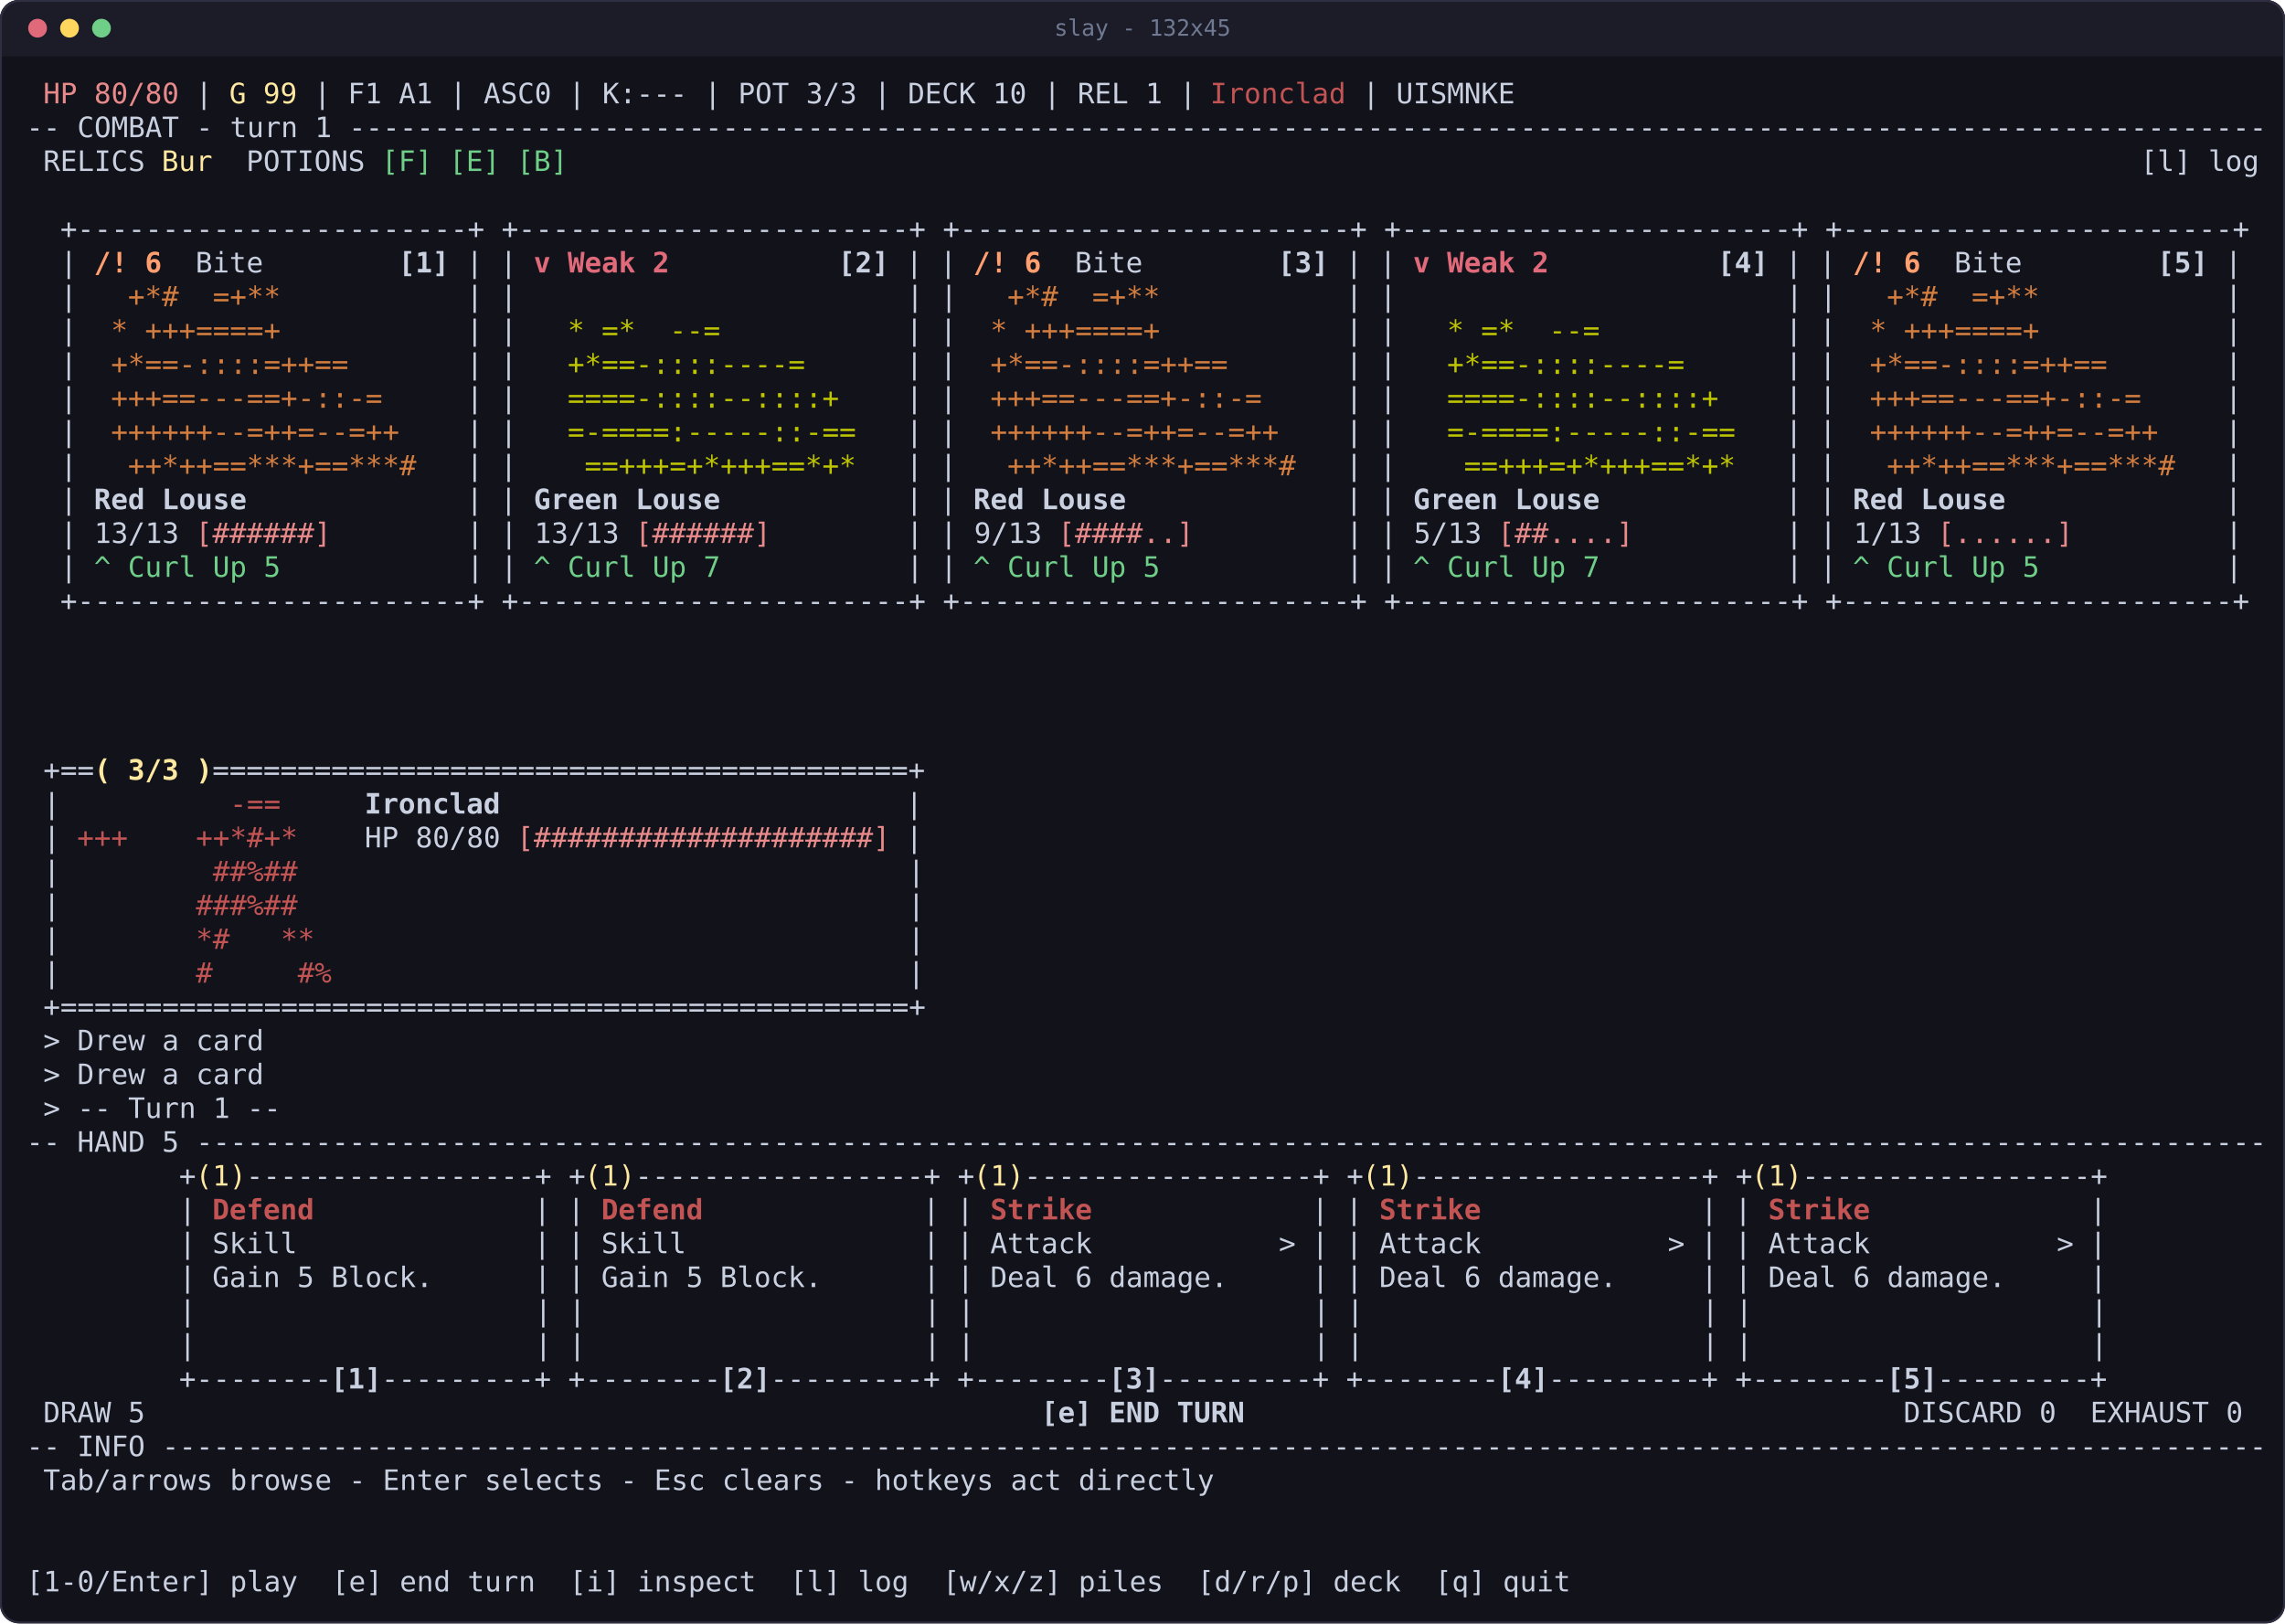
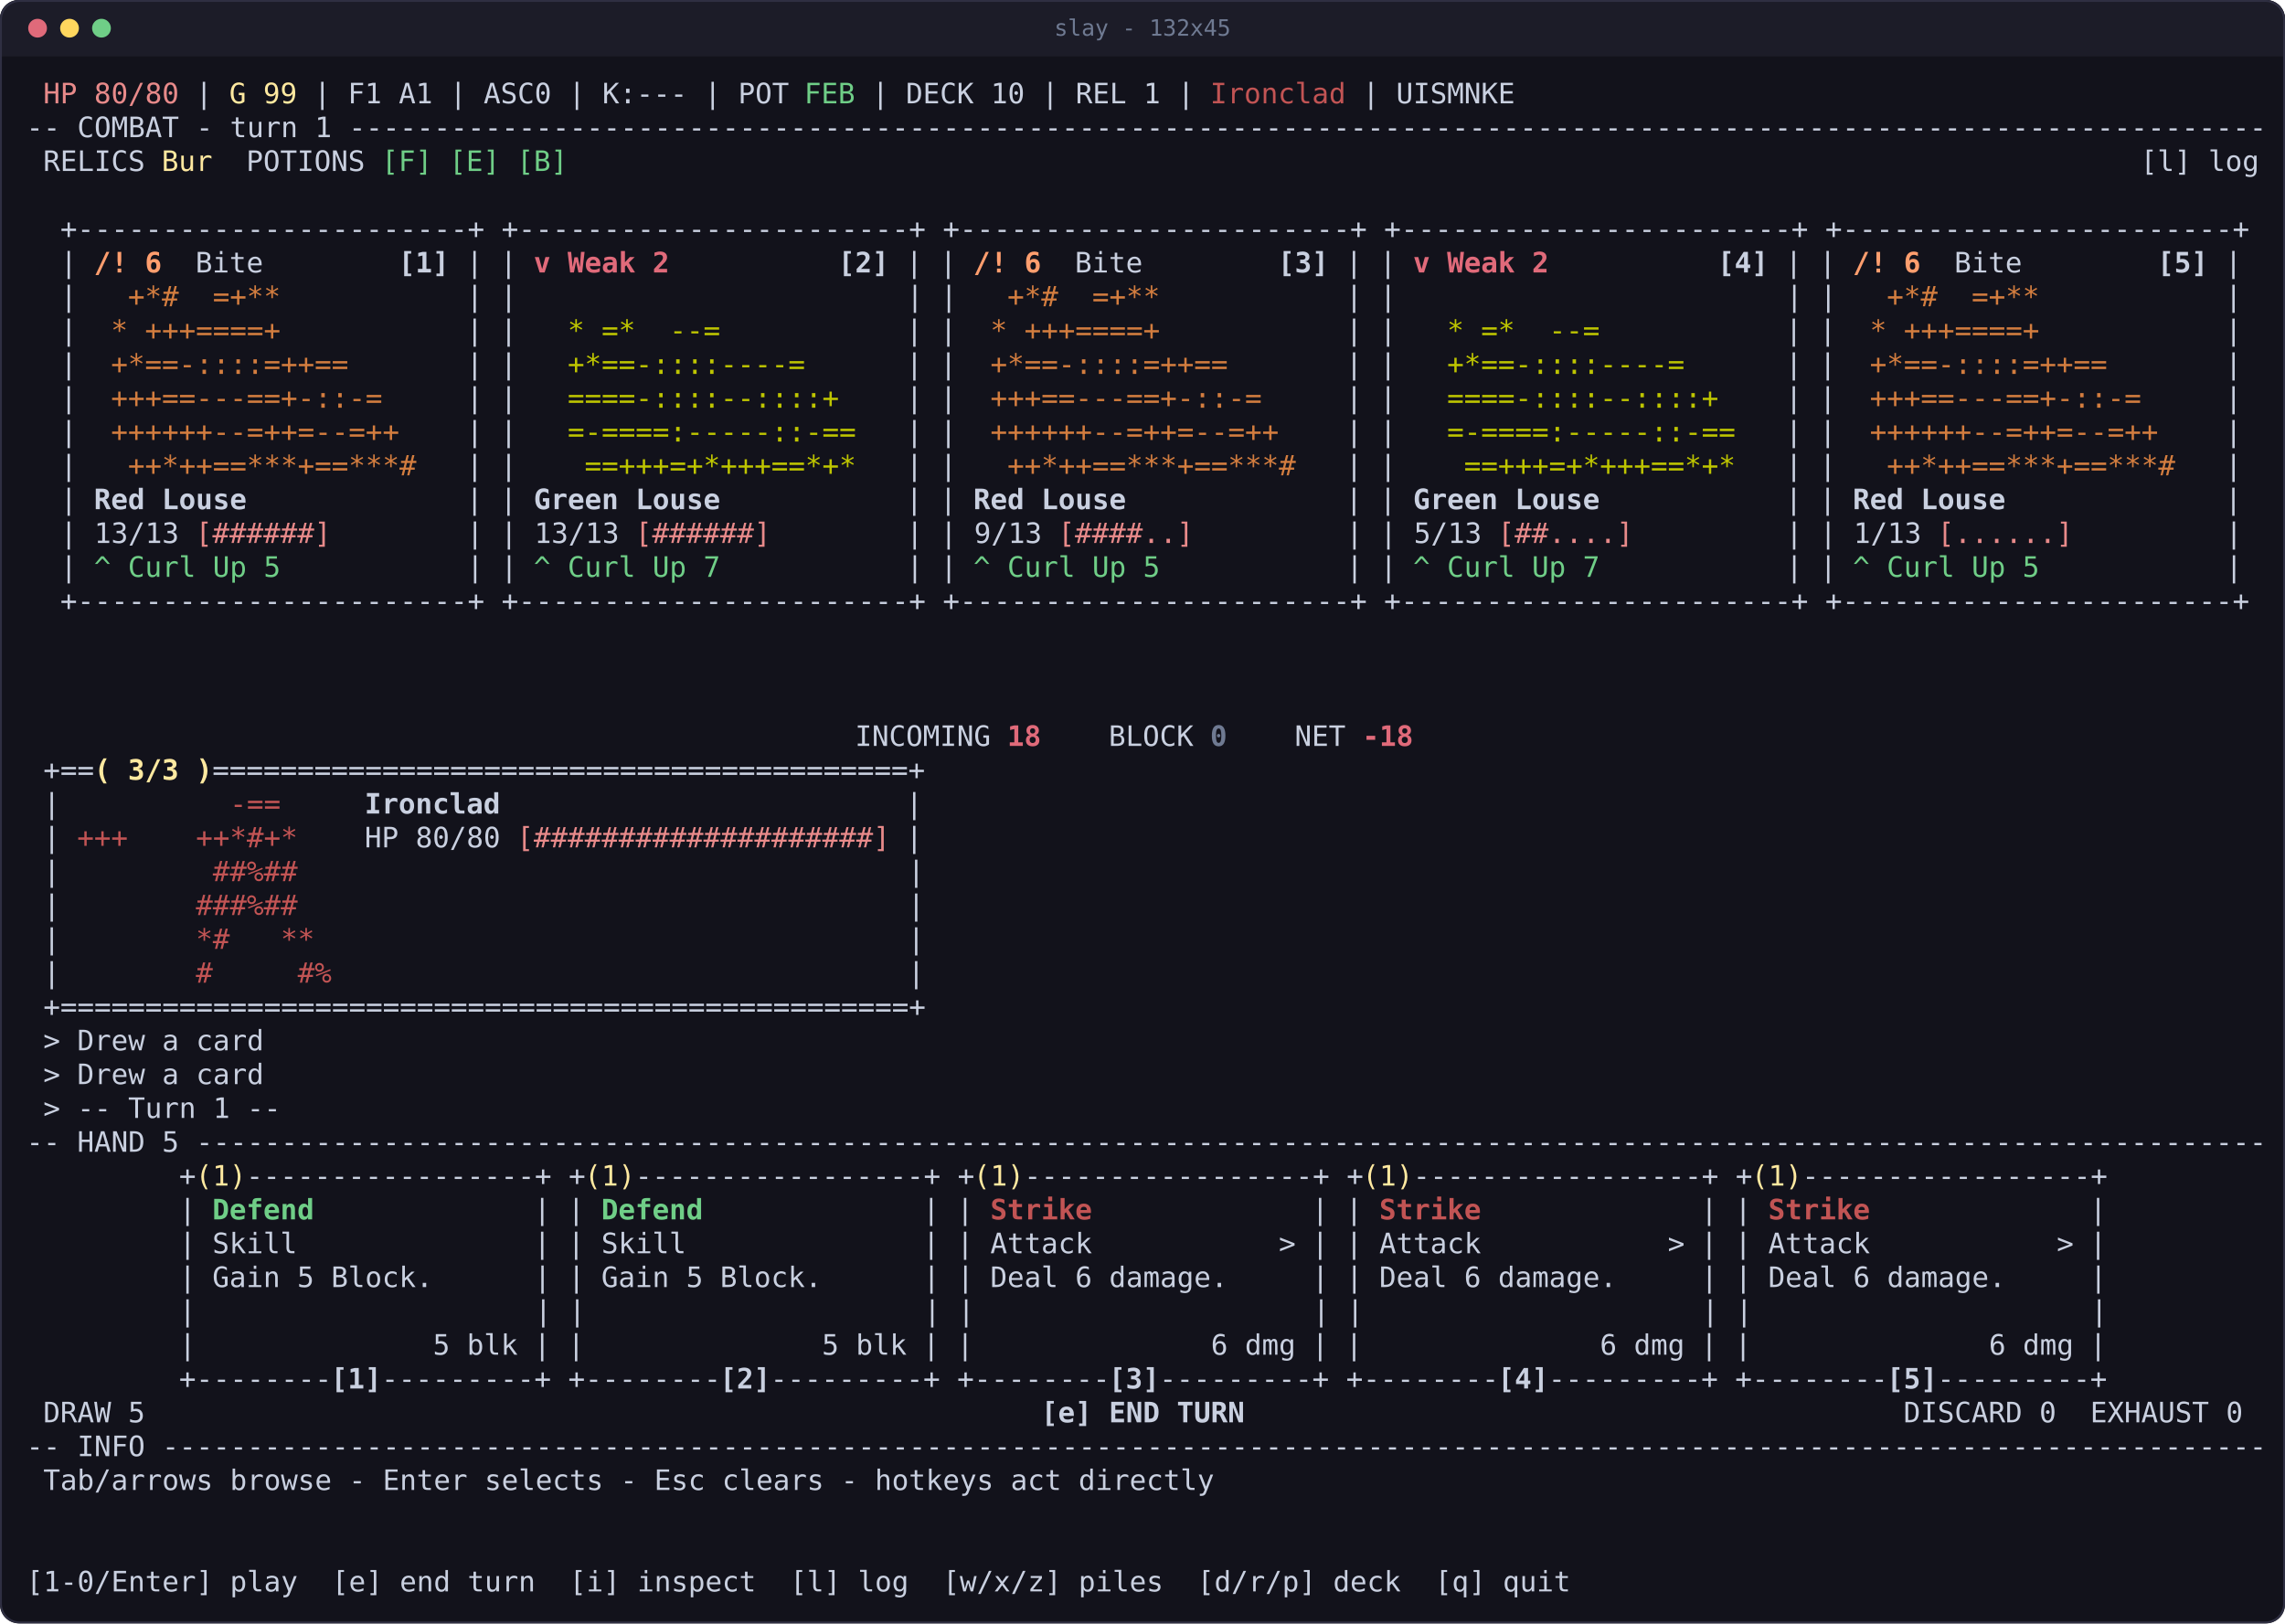
<svg xmlns="http://www.w3.org/2000/svg" width="1216" height="864" viewBox="0 0 1216 864" font-family="ui-monospace,SFMono-Regular,Menlo,Consolas,'DejaVu Sans Mono',monospace" font-size="15">
  <rect width="1216" height="864" rx="10" fill="#12121b" />
  <path d="M0 10a10 10 0 0 1 10-10h1196a10 10 0 0 1 10 10v20H0z" fill="#1c1c28" />
  <circle cx="20" cy="15" r="5" fill="#e06a7a" />
  <circle cx="37" cy="15" r="5" fill="#ffd75e" />
  <circle cx="54" cy="15" r="5" fill="#6fce87" />
  <text x="608" y="19" fill="#6f7a92" font-size="12" text-anchor="middle">slay - 132x45</text>
  <rect x="0.5" y="0.5" width="1215" height="863" rx="10" fill="none" stroke="#2f2f42" />
  <text y="55" xml:space="preserve">
    <tspan x="23" textLength="72" lengthAdjust="spacingAndGlyphs" fill="#e88a8a">HP 80/80</tspan>
    <tspan x="95" textLength="27" lengthAdjust="spacingAndGlyphs" fill="#c9d0e0"> | </tspan>
    <tspan x="122" textLength="36" lengthAdjust="spacingAndGlyphs" fill="#ffe9a0">G 99</tspan>
-     <tspan x="158" textLength="486" lengthAdjust="spacingAndGlyphs" fill="#c9d0e0"> | F1 A1 | ASC0 | K:--- | POT 3/3 | DECK 10 | REL 1 | </tspan>
+     <tspan x="158" textLength="270" lengthAdjust="spacingAndGlyphs" fill="#c9d0e0"> | F1 A1 | ASC0 | K:--- | POT </tspan>
+     <tspan x="428" textLength="9" lengthAdjust="spacingAndGlyphs" fill="#6fce87">F</tspan>
+     <tspan x="437" textLength="9" lengthAdjust="spacingAndGlyphs" fill="#6fce87">E</tspan>
+     <tspan x="446" textLength="9" lengthAdjust="spacingAndGlyphs" fill="#6fce87">B</tspan>
+     <tspan x="455" textLength="189" lengthAdjust="spacingAndGlyphs" fill="#c9d0e0"> | DECK 10 | REL 1 | </tspan>
    <tspan x="644" textLength="72" lengthAdjust="spacingAndGlyphs" fill="#c25454">Ironclad</tspan>
    <tspan x="716" textLength="27" lengthAdjust="spacingAndGlyphs" fill="#c9d0e0"> | </tspan>
    <tspan x="743" textLength="63" lengthAdjust="spacingAndGlyphs" fill="#c9d0e0" opacity="0.55">UISMNKE</tspan>
  </text>
  <text y="73" xml:space="preserve">
    <tspan x="14" textLength="1188" lengthAdjust="spacingAndGlyphs" fill="#c9d0e0" opacity="0.55">-- COMBAT - turn 1 -----------------------------------------------------------------------------------------------------------------</tspan>
  </text>
  <text y="91" xml:space="preserve">
    <tspan x="23" textLength="54" lengthAdjust="spacingAndGlyphs" fill="#c9d0e0" opacity="0.55">RELICS</tspan>
    <tspan x="86" textLength="27" lengthAdjust="spacingAndGlyphs" fill="#ffe9a0">Bur</tspan>
    <tspan x="122" textLength="72" lengthAdjust="spacingAndGlyphs" fill="#c9d0e0" opacity="0.55"> POTIONS</tspan>
    <tspan x="203" textLength="27" lengthAdjust="spacingAndGlyphs" fill="#6fce87">[F]</tspan>
    <tspan x="239" textLength="27" lengthAdjust="spacingAndGlyphs" fill="#6fce87">[E]</tspan>
    <tspan x="275" textLength="27" lengthAdjust="spacingAndGlyphs" fill="#6fce87">[B]</tspan>
    <tspan x="1121" textLength="81" lengthAdjust="spacingAndGlyphs" fill="#c9d0e0" opacity="0.55">  [l] log</tspan>
  </text>
  <text y="127" xml:space="preserve">
    <tspan x="14" textLength="1188" lengthAdjust="spacingAndGlyphs" fill="#c9d0e0">  +-----------------------+ +-----------------------+ +-----------------------+ +-----------------------+ +-----------------------+ </tspan>
  </text>
  <text y="145" xml:space="preserve">
    <tspan x="14" textLength="36" lengthAdjust="spacingAndGlyphs" fill="#c9d0e0">  | </tspan>
    <tspan x="50" textLength="36" lengthAdjust="spacingAndGlyphs" fill="#ff9e6e" font-weight="bold">/! 6</tspan>
    <tspan x="104" textLength="36" lengthAdjust="spacingAndGlyphs" fill="#c9d0e0" opacity="0.55">Bite</tspan>
    <tspan x="212" textLength="27" lengthAdjust="spacingAndGlyphs" fill="#c9d0e0" font-weight="bold">[1]</tspan>
    <tspan x="239" textLength="45" lengthAdjust="spacingAndGlyphs" fill="#c9d0e0"> | | </tspan>
    <tspan x="284" textLength="72" lengthAdjust="spacingAndGlyphs" fill="#e06a7a" font-weight="bold">v Weak 2</tspan>
    <tspan x="446" textLength="27" lengthAdjust="spacingAndGlyphs" fill="#c9d0e0" font-weight="bold">[2]</tspan>
    <tspan x="473" textLength="45" lengthAdjust="spacingAndGlyphs" fill="#c9d0e0"> | | </tspan>
    <tspan x="518" textLength="36" lengthAdjust="spacingAndGlyphs" fill="#ff9e6e" font-weight="bold">/! 6</tspan>
    <tspan x="572" textLength="36" lengthAdjust="spacingAndGlyphs" fill="#c9d0e0" opacity="0.55">Bite</tspan>
    <tspan x="680" textLength="27" lengthAdjust="spacingAndGlyphs" fill="#c9d0e0" font-weight="bold">[3]</tspan>
    <tspan x="707" textLength="45" lengthAdjust="spacingAndGlyphs" fill="#c9d0e0"> | | </tspan>
    <tspan x="752" textLength="72" lengthAdjust="spacingAndGlyphs" fill="#e06a7a" font-weight="bold">v Weak 2</tspan>
    <tspan x="914" textLength="27" lengthAdjust="spacingAndGlyphs" fill="#c9d0e0" font-weight="bold">[4]</tspan>
    <tspan x="941" textLength="45" lengthAdjust="spacingAndGlyphs" fill="#c9d0e0"> | | </tspan>
    <tspan x="986" textLength="36" lengthAdjust="spacingAndGlyphs" fill="#ff9e6e" font-weight="bold">/! 6</tspan>
    <tspan x="1040" textLength="36" lengthAdjust="spacingAndGlyphs" fill="#c9d0e0" opacity="0.55">Bite</tspan>
    <tspan x="1148" textLength="27" lengthAdjust="spacingAndGlyphs" fill="#c9d0e0" font-weight="bold">[5]</tspan>
    <tspan x="1175" textLength="27" lengthAdjust="spacingAndGlyphs" fill="#c9d0e0"> | </tspan>
  </text>
  <text y="163" xml:space="preserve">
    <tspan x="14" textLength="36" lengthAdjust="spacingAndGlyphs" fill="#c9d0e0">  | </tspan>
    <tspan x="50" textLength="171" lengthAdjust="spacingAndGlyphs" fill="#d37d3f">  +*#  =+**        </tspan>
    <tspan x="221" textLength="63" lengthAdjust="spacingAndGlyphs" fill="#c9d0e0">   | | </tspan>
    <tspan x="374" textLength="144" lengthAdjust="spacingAndGlyphs" fill="#c9d0e0">            | | </tspan>
    <tspan x="518" textLength="171" lengthAdjust="spacingAndGlyphs" fill="#d37d3f">  +*#  =+**        </tspan>
    <tspan x="689" textLength="63" lengthAdjust="spacingAndGlyphs" fill="#c9d0e0">   | | </tspan>
    <tspan x="842" textLength="144" lengthAdjust="spacingAndGlyphs" fill="#c9d0e0">            | | </tspan>
    <tspan x="986" textLength="171" lengthAdjust="spacingAndGlyphs" fill="#d37d3f">  +*#  =+**        </tspan>
    <tspan x="1157" textLength="45" lengthAdjust="spacingAndGlyphs" fill="#c9d0e0">   | </tspan>
  </text>
  <text y="181" xml:space="preserve">
    <tspan x="14" textLength="36" lengthAdjust="spacingAndGlyphs" fill="#c9d0e0">  | </tspan>
    <tspan x="50" textLength="171" lengthAdjust="spacingAndGlyphs" fill="#d37d3f"> * +++====+        </tspan>
    <tspan x="221" textLength="63" lengthAdjust="spacingAndGlyphs" fill="#c9d0e0">   | | </tspan>
    <tspan x="284" textLength="171" lengthAdjust="spacingAndGlyphs" fill="#bec500">  * =*  --=        </tspan>
    <tspan x="455" textLength="63" lengthAdjust="spacingAndGlyphs" fill="#c9d0e0">   | | </tspan>
    <tspan x="518" textLength="171" lengthAdjust="spacingAndGlyphs" fill="#d37d3f"> * +++====+        </tspan>
    <tspan x="689" textLength="63" lengthAdjust="spacingAndGlyphs" fill="#c9d0e0">   | | </tspan>
    <tspan x="752" textLength="171" lengthAdjust="spacingAndGlyphs" fill="#bec500">  * =*  --=        </tspan>
    <tspan x="923" textLength="63" lengthAdjust="spacingAndGlyphs" fill="#c9d0e0">   | | </tspan>
    <tspan x="986" textLength="171" lengthAdjust="spacingAndGlyphs" fill="#d37d3f"> * +++====+        </tspan>
    <tspan x="1157" textLength="45" lengthAdjust="spacingAndGlyphs" fill="#c9d0e0">   | </tspan>
  </text>
  <text y="199" xml:space="preserve">
    <tspan x="14" textLength="36" lengthAdjust="spacingAndGlyphs" fill="#c9d0e0">  | </tspan>
    <tspan x="50" textLength="171" lengthAdjust="spacingAndGlyphs" fill="#d37d3f"> +*==-::::=++==    </tspan>
    <tspan x="221" textLength="63" lengthAdjust="spacingAndGlyphs" fill="#c9d0e0">   | | </tspan>
    <tspan x="284" textLength="171" lengthAdjust="spacingAndGlyphs" fill="#bec500">  +*==-::::----=   </tspan>
    <tspan x="455" textLength="63" lengthAdjust="spacingAndGlyphs" fill="#c9d0e0">   | | </tspan>
    <tspan x="518" textLength="171" lengthAdjust="spacingAndGlyphs" fill="#d37d3f"> +*==-::::=++==    </tspan>
    <tspan x="689" textLength="63" lengthAdjust="spacingAndGlyphs" fill="#c9d0e0">   | | </tspan>
    <tspan x="752" textLength="171" lengthAdjust="spacingAndGlyphs" fill="#bec500">  +*==-::::----=   </tspan>
    <tspan x="923" textLength="63" lengthAdjust="spacingAndGlyphs" fill="#c9d0e0">   | | </tspan>
    <tspan x="986" textLength="171" lengthAdjust="spacingAndGlyphs" fill="#d37d3f"> +*==-::::=++==    </tspan>
    <tspan x="1157" textLength="45" lengthAdjust="spacingAndGlyphs" fill="#c9d0e0">   | </tspan>
  </text>
  <text y="217" xml:space="preserve">
    <tspan x="14" textLength="36" lengthAdjust="spacingAndGlyphs" fill="#c9d0e0">  | </tspan>
    <tspan x="50" textLength="171" lengthAdjust="spacingAndGlyphs" fill="#d37d3f"> +++==---==+-::-=  </tspan>
    <tspan x="221" textLength="63" lengthAdjust="spacingAndGlyphs" fill="#c9d0e0">   | | </tspan>
    <tspan x="284" textLength="171" lengthAdjust="spacingAndGlyphs" fill="#bec500">  ====-::::--::::+ </tspan>
    <tspan x="455" textLength="63" lengthAdjust="spacingAndGlyphs" fill="#c9d0e0">   | | </tspan>
    <tspan x="518" textLength="171" lengthAdjust="spacingAndGlyphs" fill="#d37d3f"> +++==---==+-::-=  </tspan>
    <tspan x="689" textLength="63" lengthAdjust="spacingAndGlyphs" fill="#c9d0e0">   | | </tspan>
    <tspan x="752" textLength="171" lengthAdjust="spacingAndGlyphs" fill="#bec500">  ====-::::--::::+ </tspan>
    <tspan x="923" textLength="63" lengthAdjust="spacingAndGlyphs" fill="#c9d0e0">   | | </tspan>
    <tspan x="986" textLength="171" lengthAdjust="spacingAndGlyphs" fill="#d37d3f"> +++==---==+-::-=  </tspan>
    <tspan x="1157" textLength="45" lengthAdjust="spacingAndGlyphs" fill="#c9d0e0">   | </tspan>
  </text>
  <text y="235" xml:space="preserve">
    <tspan x="14" textLength="36" lengthAdjust="spacingAndGlyphs" fill="#c9d0e0">  | </tspan>
    <tspan x="50" textLength="171" lengthAdjust="spacingAndGlyphs" fill="#d37d3f"> ++++++--=++=--=++ </tspan>
    <tspan x="221" textLength="63" lengthAdjust="spacingAndGlyphs" fill="#c9d0e0">   | | </tspan>
    <tspan x="284" textLength="171" lengthAdjust="spacingAndGlyphs" fill="#bec500">  =-====:-----::-==</tspan>
    <tspan x="455" textLength="63" lengthAdjust="spacingAndGlyphs" fill="#c9d0e0">   | | </tspan>
    <tspan x="518" textLength="171" lengthAdjust="spacingAndGlyphs" fill="#d37d3f"> ++++++--=++=--=++ </tspan>
    <tspan x="689" textLength="63" lengthAdjust="spacingAndGlyphs" fill="#c9d0e0">   | | </tspan>
    <tspan x="752" textLength="171" lengthAdjust="spacingAndGlyphs" fill="#bec500">  =-====:-----::-==</tspan>
    <tspan x="923" textLength="63" lengthAdjust="spacingAndGlyphs" fill="#c9d0e0">   | | </tspan>
    <tspan x="986" textLength="171" lengthAdjust="spacingAndGlyphs" fill="#d37d3f"> ++++++--=++=--=++ </tspan>
    <tspan x="1157" textLength="45" lengthAdjust="spacingAndGlyphs" fill="#c9d0e0">   | </tspan>
  </text>
  <text y="253" xml:space="preserve">
    <tspan x="14" textLength="36" lengthAdjust="spacingAndGlyphs" fill="#c9d0e0">  | </tspan>
    <tspan x="50" textLength="171" lengthAdjust="spacingAndGlyphs" fill="#d37d3f">  ++*++==***+==***#</tspan>
    <tspan x="221" textLength="63" lengthAdjust="spacingAndGlyphs" fill="#c9d0e0">   | | </tspan>
    <tspan x="284" textLength="171" lengthAdjust="spacingAndGlyphs" fill="#bec500">   ==+++=+*+++==*+*</tspan>
    <tspan x="455" textLength="63" lengthAdjust="spacingAndGlyphs" fill="#c9d0e0">   | | </tspan>
    <tspan x="518" textLength="171" lengthAdjust="spacingAndGlyphs" fill="#d37d3f">  ++*++==***+==***#</tspan>
    <tspan x="689" textLength="63" lengthAdjust="spacingAndGlyphs" fill="#c9d0e0">   | | </tspan>
    <tspan x="752" textLength="171" lengthAdjust="spacingAndGlyphs" fill="#bec500">   ==+++=+*+++==*+*</tspan>
    <tspan x="923" textLength="63" lengthAdjust="spacingAndGlyphs" fill="#c9d0e0">   | | </tspan>
    <tspan x="986" textLength="171" lengthAdjust="spacingAndGlyphs" fill="#d37d3f">  ++*++==***+==***#</tspan>
    <tspan x="1157" textLength="45" lengthAdjust="spacingAndGlyphs" fill="#c9d0e0">   | </tspan>
  </text>
  <text y="271" xml:space="preserve">
    <tspan x="14" textLength="36" lengthAdjust="spacingAndGlyphs" fill="#c9d0e0">  | </tspan>
    <tspan x="50" textLength="189" lengthAdjust="spacingAndGlyphs" fill="#c9d0e0" font-weight="bold">Red Louse            </tspan>
    <tspan x="239" textLength="45" lengthAdjust="spacingAndGlyphs" fill="#c9d0e0"> | | </tspan>
    <tspan x="284" textLength="189" lengthAdjust="spacingAndGlyphs" fill="#c9d0e0" font-weight="bold">Green Louse          </tspan>
    <tspan x="473" textLength="45" lengthAdjust="spacingAndGlyphs" fill="#c9d0e0"> | | </tspan>
    <tspan x="518" textLength="189" lengthAdjust="spacingAndGlyphs" fill="#c9d0e0" font-weight="bold">Red Louse            </tspan>
    <tspan x="707" textLength="45" lengthAdjust="spacingAndGlyphs" fill="#c9d0e0"> | | </tspan>
    <tspan x="752" textLength="189" lengthAdjust="spacingAndGlyphs" fill="#c9d0e0" font-weight="bold">Green Louse          </tspan>
    <tspan x="941" textLength="45" lengthAdjust="spacingAndGlyphs" fill="#c9d0e0"> | | </tspan>
    <tspan x="986" textLength="189" lengthAdjust="spacingAndGlyphs" fill="#c9d0e0" font-weight="bold">Red Louse            </tspan>
    <tspan x="1175" textLength="27" lengthAdjust="spacingAndGlyphs" fill="#c9d0e0"> | </tspan>
  </text>
  <text y="289" xml:space="preserve">
    <tspan x="14" textLength="90" lengthAdjust="spacingAndGlyphs" fill="#c9d0e0">  | 13/13 </tspan>
    <tspan x="104" textLength="72" lengthAdjust="spacingAndGlyphs" fill="#e88a8a">[######]</tspan>
    <tspan x="176" textLength="162" lengthAdjust="spacingAndGlyphs" fill="#c9d0e0">        | | 13/13 </tspan>
    <tspan x="338" textLength="72" lengthAdjust="spacingAndGlyphs" fill="#e88a8a">[######]</tspan>
    <tspan x="410" textLength="153" lengthAdjust="spacingAndGlyphs" fill="#c9d0e0">        | | 9/13 </tspan>
    <tspan x="563" textLength="72" lengthAdjust="spacingAndGlyphs" fill="#e88a8a">[####..]</tspan>
    <tspan x="635" textLength="162" lengthAdjust="spacingAndGlyphs" fill="#c9d0e0">         | | 5/13 </tspan>
    <tspan x="797" textLength="72" lengthAdjust="spacingAndGlyphs" fill="#e88a8a">[##....]</tspan>
    <tspan x="869" textLength="162" lengthAdjust="spacingAndGlyphs" fill="#c9d0e0">         | | 1/13 </tspan>
    <tspan x="1031" textLength="72" lengthAdjust="spacingAndGlyphs" fill="#e88a8a">[......]</tspan>
    <tspan x="1103" textLength="99" lengthAdjust="spacingAndGlyphs" fill="#c9d0e0">         | </tspan>
  </text>
  <text y="307" xml:space="preserve">
    <tspan x="14" textLength="36" lengthAdjust="spacingAndGlyphs" fill="#c9d0e0">  | </tspan>
    <tspan x="50" textLength="99" lengthAdjust="spacingAndGlyphs" fill="#6fce87">^ Curl Up 5</tspan>
    <tspan x="149" textLength="135" lengthAdjust="spacingAndGlyphs" fill="#c9d0e0">           | | </tspan>
    <tspan x="284" textLength="99" lengthAdjust="spacingAndGlyphs" fill="#6fce87">^ Curl Up 7</tspan>
    <tspan x="383" textLength="135" lengthAdjust="spacingAndGlyphs" fill="#c9d0e0">           | | </tspan>
    <tspan x="518" textLength="99" lengthAdjust="spacingAndGlyphs" fill="#6fce87">^ Curl Up 5</tspan>
    <tspan x="617" textLength="135" lengthAdjust="spacingAndGlyphs" fill="#c9d0e0">           | | </tspan>
    <tspan x="752" textLength="99" lengthAdjust="spacingAndGlyphs" fill="#6fce87">^ Curl Up 7</tspan>
    <tspan x="851" textLength="135" lengthAdjust="spacingAndGlyphs" fill="#c9d0e0">           | | </tspan>
    <tspan x="986" textLength="99" lengthAdjust="spacingAndGlyphs" fill="#6fce87">^ Curl Up 5</tspan>
    <tspan x="1085" textLength="117" lengthAdjust="spacingAndGlyphs" fill="#c9d0e0">           | </tspan>
  </text>
  <text y="325" xml:space="preserve">
    <tspan x="14" textLength="1188" lengthAdjust="spacingAndGlyphs" fill="#c9d0e0">  +-----------------------+ +-----------------------+ +-----------------------+ +-----------------------+ +-----------------------+ </tspan>
  </text>
+   <text y="397" xml:space="preserve">
+     <tspan x="455" textLength="72" lengthAdjust="spacingAndGlyphs" fill="#c9d0e0" opacity="0.55">INCOMING</tspan>
+     <tspan x="536" textLength="18" lengthAdjust="spacingAndGlyphs" fill="#e06a7a" font-weight="bold">18</tspan>
+     <tspan x="590" textLength="45" lengthAdjust="spacingAndGlyphs" fill="#c9d0e0" opacity="0.55">BLOCK</tspan>
+     <tspan x="644" textLength="9" lengthAdjust="spacingAndGlyphs" fill="#6f7a92" font-weight="bold">0</tspan>
+     <tspan x="689" textLength="27" lengthAdjust="spacingAndGlyphs" fill="#c9d0e0" opacity="0.55">NET</tspan>
+     <tspan x="725" textLength="27" lengthAdjust="spacingAndGlyphs" fill="#e06a7a" font-weight="bold">-18</tspan>
+   </text>
  <text y="415" xml:space="preserve">
    <tspan x="14" textLength="36" lengthAdjust="spacingAndGlyphs" fill="#c9d0e0"> +==</tspan>
    <tspan x="50" textLength="63" lengthAdjust="spacingAndGlyphs" fill="#ffe9a0" font-weight="bold">( 3/3 )</tspan>
    <tspan x="113" textLength="1089" lengthAdjust="spacingAndGlyphs" fill="#c9d0e0">=========================================+                                                                               </tspan>
  </text>
  <text y="433" xml:space="preserve">
    <tspan x="14" textLength="27" lengthAdjust="spacingAndGlyphs" fill="#c9d0e0"> | </tspan>
    <tspan x="41" textLength="135" lengthAdjust="spacingAndGlyphs" fill="#c25454">         -==   </tspan>
    <tspan x="194" textLength="279" lengthAdjust="spacingAndGlyphs" fill="#c9d0e0" font-weight="bold">Ironclad                       </tspan>
    <tspan x="473" textLength="729" lengthAdjust="spacingAndGlyphs" fill="#c9d0e0"> |                                                                               </tspan>
  </text>
  <text y="451" xml:space="preserve">
    <tspan x="14" textLength="27" lengthAdjust="spacingAndGlyphs" fill="#c9d0e0"> | </tspan>
    <tspan x="41" textLength="135" lengthAdjust="spacingAndGlyphs" fill="#c25454">+++    ++*#+*  </tspan>
    <tspan x="176" textLength="99" lengthAdjust="spacingAndGlyphs" fill="#c9d0e0">  HP 80/80 </tspan>
    <tspan x="275" textLength="198" lengthAdjust="spacingAndGlyphs" fill="#e88a8a">[####################]</tspan>
    <tspan x="473" textLength="729" lengthAdjust="spacingAndGlyphs" fill="#c9d0e0"> |                                                                               </tspan>
  </text>
  <text y="469" xml:space="preserve">
    <tspan x="14" textLength="27" lengthAdjust="spacingAndGlyphs" fill="#c9d0e0"> | </tspan>
    <tspan x="41" textLength="135" lengthAdjust="spacingAndGlyphs" fill="#c25454">        ##%##  </tspan>
    <tspan x="176" textLength="1026" lengthAdjust="spacingAndGlyphs" fill="#c9d0e0">                                  |                                                                               </tspan>
  </text>
  <text y="487" xml:space="preserve">
    <tspan x="14" textLength="27" lengthAdjust="spacingAndGlyphs" fill="#c9d0e0"> | </tspan>
    <tspan x="41" textLength="135" lengthAdjust="spacingAndGlyphs" fill="#c25454">       ###%##  </tspan>
    <tspan x="176" textLength="1026" lengthAdjust="spacingAndGlyphs" fill="#c9d0e0">                                  |                                                                               </tspan>
  </text>
  <text y="505" xml:space="preserve">
    <tspan x="14" textLength="27" lengthAdjust="spacingAndGlyphs" fill="#c9d0e0"> | </tspan>
    <tspan x="41" textLength="135" lengthAdjust="spacingAndGlyphs" fill="#c25454">       *#   ** </tspan>
    <tspan x="176" textLength="1026" lengthAdjust="spacingAndGlyphs" fill="#c9d0e0">                                  |                                                                               </tspan>
  </text>
  <text y="523" xml:space="preserve">
    <tspan x="14" textLength="27" lengthAdjust="spacingAndGlyphs" fill="#c9d0e0"> | </tspan>
    <tspan x="41" textLength="135" lengthAdjust="spacingAndGlyphs" fill="#c25454">       #     #%</tspan>
    <tspan x="176" textLength="1026" lengthAdjust="spacingAndGlyphs" fill="#c9d0e0">                                  |                                                                               </tspan>
  </text>
  <text y="541" xml:space="preserve">
    <tspan x="14" textLength="1188" lengthAdjust="spacingAndGlyphs" fill="#c9d0e0"> +==================================================+                                                                               </tspan>
  </text>
  <text y="559" xml:space="preserve">
    <tspan x="14" textLength="126" lengthAdjust="spacingAndGlyphs" fill="#c9d0e0" opacity="0.55"> &gt; Drew a card</tspan>
  </text>
  <text y="577" xml:space="preserve">
    <tspan x="14" textLength="126" lengthAdjust="spacingAndGlyphs" fill="#c9d0e0" opacity="0.55"> &gt; Drew a card</tspan>
  </text>
  <text y="595" xml:space="preserve">
    <tspan x="14" textLength="135" lengthAdjust="spacingAndGlyphs" fill="#c9d0e0" opacity="0.55"> &gt; -- Turn 1 --</tspan>
  </text>
  <text y="613" xml:space="preserve">
    <tspan x="14" textLength="1188" lengthAdjust="spacingAndGlyphs" fill="#c9d0e0" opacity="0.55">-- HAND 5 --------------------------------------------------------------------------------------------------------------------------</tspan>
  </text>
  <text y="631" xml:space="preserve">
    <tspan x="14" textLength="90" lengthAdjust="spacingAndGlyphs" fill="#c9d0e0">         +</tspan>
    <tspan x="104" textLength="27" lengthAdjust="spacingAndGlyphs" fill="#ffe9a0">(1)</tspan>
    <tspan x="131" textLength="180" lengthAdjust="spacingAndGlyphs" fill="#c9d0e0">-----------------+ +</tspan>
    <tspan x="311" textLength="27" lengthAdjust="spacingAndGlyphs" fill="#ffe9a0">(1)</tspan>
    <tspan x="338" textLength="180" lengthAdjust="spacingAndGlyphs" fill="#c9d0e0">-----------------+ +</tspan>
    <tspan x="518" textLength="27" lengthAdjust="spacingAndGlyphs" fill="#ffe9a0">(1)</tspan>
    <tspan x="545" textLength="180" lengthAdjust="spacingAndGlyphs" fill="#c9d0e0">-----------------+ +</tspan>
    <tspan x="725" textLength="27" lengthAdjust="spacingAndGlyphs" fill="#ffe9a0">(1)</tspan>
    <tspan x="752" textLength="180" lengthAdjust="spacingAndGlyphs" fill="#c9d0e0">-----------------+ +</tspan>
    <tspan x="932" textLength="27" lengthAdjust="spacingAndGlyphs" fill="#ffe9a0">(1)</tspan>
    <tspan x="959" textLength="243" lengthAdjust="spacingAndGlyphs" fill="#c9d0e0">-----------------+         </tspan>
  </text>
  <text y="649" xml:space="preserve">
    <tspan x="14" textLength="99" lengthAdjust="spacingAndGlyphs" fill="#c9d0e0">         | </tspan>
-     <tspan x="113" textLength="162" lengthAdjust="spacingAndGlyphs" fill="#c25454" font-weight="bold">Defend            </tspan>
+     <tspan x="113" textLength="162" lengthAdjust="spacingAndGlyphs" fill="#6fce87" font-weight="bold">Defend            </tspan>
    <tspan x="275" textLength="45" lengthAdjust="spacingAndGlyphs" fill="#c9d0e0"> | | </tspan>
-     <tspan x="320" textLength="162" lengthAdjust="spacingAndGlyphs" fill="#c25454" font-weight="bold">Defend            </tspan>
+     <tspan x="320" textLength="162" lengthAdjust="spacingAndGlyphs" fill="#6fce87" font-weight="bold">Defend            </tspan>
    <tspan x="482" textLength="45" lengthAdjust="spacingAndGlyphs" fill="#c9d0e0"> | | </tspan>
    <tspan x="527" textLength="162" lengthAdjust="spacingAndGlyphs" fill="#c25454" font-weight="bold">Strike            </tspan>
    <tspan x="689" textLength="45" lengthAdjust="spacingAndGlyphs" fill="#c9d0e0"> | | </tspan>
    <tspan x="734" textLength="162" lengthAdjust="spacingAndGlyphs" fill="#c25454" font-weight="bold">Strike            </tspan>
    <tspan x="896" textLength="45" lengthAdjust="spacingAndGlyphs" fill="#c9d0e0"> | | </tspan>
    <tspan x="941" textLength="162" lengthAdjust="spacingAndGlyphs" fill="#c25454" font-weight="bold">Strike            </tspan>
    <tspan x="1103" textLength="99" lengthAdjust="spacingAndGlyphs" fill="#c9d0e0"> |         </tspan>
  </text>
  <text y="667" xml:space="preserve">
    <tspan x="14" textLength="99" lengthAdjust="spacingAndGlyphs" fill="#c9d0e0">         | </tspan>
    <tspan x="113" textLength="162" lengthAdjust="spacingAndGlyphs" fill="#c9d0e0" opacity="0.55">Skill             </tspan>
    <tspan x="275" textLength="45" lengthAdjust="spacingAndGlyphs" fill="#c9d0e0"> | | </tspan>
    <tspan x="320" textLength="162" lengthAdjust="spacingAndGlyphs" fill="#c9d0e0" opacity="0.55">Skill             </tspan>
    <tspan x="482" textLength="45" lengthAdjust="spacingAndGlyphs" fill="#c9d0e0"> | | </tspan>
    <tspan x="527" textLength="162" lengthAdjust="spacingAndGlyphs" fill="#c9d0e0" opacity="0.55">Attack           &gt;</tspan>
    <tspan x="689" textLength="45" lengthAdjust="spacingAndGlyphs" fill="#c9d0e0"> | | </tspan>
    <tspan x="734" textLength="162" lengthAdjust="spacingAndGlyphs" fill="#c9d0e0" opacity="0.55">Attack           &gt;</tspan>
    <tspan x="896" textLength="45" lengthAdjust="spacingAndGlyphs" fill="#c9d0e0"> | | </tspan>
    <tspan x="941" textLength="162" lengthAdjust="spacingAndGlyphs" fill="#c9d0e0" opacity="0.55">Attack           &gt;</tspan>
    <tspan x="1103" textLength="99" lengthAdjust="spacingAndGlyphs" fill="#c9d0e0"> |         </tspan>
  </text>
  <text y="685" xml:space="preserve">
    <tspan x="14" textLength="99" lengthAdjust="spacingAndGlyphs" fill="#c9d0e0">         | </tspan>
    <tspan x="113" textLength="117" lengthAdjust="spacingAndGlyphs" fill="#c9d0e0" opacity="0.55">Gain 5 Block.</tspan>
    <tspan x="230" textLength="90" lengthAdjust="spacingAndGlyphs" fill="#c9d0e0">      | | </tspan>
    <tspan x="320" textLength="117" lengthAdjust="spacingAndGlyphs" fill="#c9d0e0" opacity="0.55">Gain 5 Block.</tspan>
    <tspan x="437" textLength="90" lengthAdjust="spacingAndGlyphs" fill="#c9d0e0">      | | </tspan>
    <tspan x="527" textLength="126" lengthAdjust="spacingAndGlyphs" fill="#c9d0e0" opacity="0.55">Deal 6 damage.</tspan>
    <tspan x="653" textLength="81" lengthAdjust="spacingAndGlyphs" fill="#c9d0e0">     | | </tspan>
    <tspan x="734" textLength="126" lengthAdjust="spacingAndGlyphs" fill="#c9d0e0" opacity="0.55">Deal 6 damage.</tspan>
    <tspan x="860" textLength="81" lengthAdjust="spacingAndGlyphs" fill="#c9d0e0">     | | </tspan>
    <tspan x="941" textLength="126" lengthAdjust="spacingAndGlyphs" fill="#c9d0e0" opacity="0.55">Deal 6 damage.</tspan>
    <tspan x="1067" textLength="135" lengthAdjust="spacingAndGlyphs" fill="#c9d0e0">     |         </tspan>
  </text>
  <text y="703" xml:space="preserve">
    <tspan x="14" textLength="99" lengthAdjust="spacingAndGlyphs" fill="#c9d0e0">         | </tspan>
    <tspan x="113" textLength="207" lengthAdjust="spacingAndGlyphs" fill="#c9d0e0">                   | | </tspan>
    <tspan x="320" textLength="207" lengthAdjust="spacingAndGlyphs" fill="#c9d0e0">                   | | </tspan>
    <tspan x="527" textLength="207" lengthAdjust="spacingAndGlyphs" fill="#c9d0e0">                   | | </tspan>
    <tspan x="734" textLength="207" lengthAdjust="spacingAndGlyphs" fill="#c9d0e0">                   | | </tspan>
    <tspan x="941" textLength="261" lengthAdjust="spacingAndGlyphs" fill="#c9d0e0">                   |         </tspan>
  </text>
  <text y="721" xml:space="preserve">
    <tspan x="14" textLength="99" lengthAdjust="spacingAndGlyphs" fill="#c9d0e0">         | </tspan>
-     <tspan x="113" textLength="207" lengthAdjust="spacingAndGlyphs" fill="#c9d0e0">                   | | </tspan>
-     <tspan x="320" textLength="207" lengthAdjust="spacingAndGlyphs" fill="#c9d0e0">                   | | </tspan>
-     <tspan x="527" textLength="207" lengthAdjust="spacingAndGlyphs" fill="#c9d0e0">                   | | </tspan>
-     <tspan x="734" textLength="207" lengthAdjust="spacingAndGlyphs" fill="#c9d0e0">                   | | </tspan>
-     <tspan x="941" textLength="261" lengthAdjust="spacingAndGlyphs" fill="#c9d0e0">                   |         </tspan>
+     <tspan x="113" textLength="162" lengthAdjust="spacingAndGlyphs" fill="#c9d0e0" opacity="0.55">             5 blk</tspan>
+     <tspan x="275" textLength="45" lengthAdjust="spacingAndGlyphs" fill="#c9d0e0"> | | </tspan>
+     <tspan x="320" textLength="162" lengthAdjust="spacingAndGlyphs" fill="#c9d0e0" opacity="0.55">             5 blk</tspan>
+     <tspan x="482" textLength="45" lengthAdjust="spacingAndGlyphs" fill="#c9d0e0"> | | </tspan>
+     <tspan x="527" textLength="162" lengthAdjust="spacingAndGlyphs" fill="#c9d0e0" opacity="0.55">             6 dmg</tspan>
+     <tspan x="689" textLength="45" lengthAdjust="spacingAndGlyphs" fill="#c9d0e0"> | | </tspan>
+     <tspan x="734" textLength="162" lengthAdjust="spacingAndGlyphs" fill="#c9d0e0" opacity="0.55">             6 dmg</tspan>
+     <tspan x="896" textLength="45" lengthAdjust="spacingAndGlyphs" fill="#c9d0e0"> | | </tspan>
+     <tspan x="941" textLength="162" lengthAdjust="spacingAndGlyphs" fill="#c9d0e0" opacity="0.55">             6 dmg</tspan>
+     <tspan x="1103" textLength="99" lengthAdjust="spacingAndGlyphs" fill="#c9d0e0"> |         </tspan>
  </text>
  <text y="739" xml:space="preserve">
    <tspan x="14" textLength="162" lengthAdjust="spacingAndGlyphs" fill="#c9d0e0">         +--------</tspan>
    <tspan x="176" textLength="27" lengthAdjust="spacingAndGlyphs" fill="#c9d0e0" font-weight="bold">[1]</tspan>
    <tspan x="203" textLength="180" lengthAdjust="spacingAndGlyphs" fill="#c9d0e0">---------+ +--------</tspan>
    <tspan x="383" textLength="27" lengthAdjust="spacingAndGlyphs" fill="#c9d0e0" font-weight="bold">[2]</tspan>
    <tspan x="410" textLength="180" lengthAdjust="spacingAndGlyphs" fill="#c9d0e0">---------+ +--------</tspan>
    <tspan x="590" textLength="27" lengthAdjust="spacingAndGlyphs" fill="#c9d0e0" font-weight="bold">[3]</tspan>
    <tspan x="617" textLength="180" lengthAdjust="spacingAndGlyphs" fill="#c9d0e0">---------+ +--------</tspan>
    <tspan x="797" textLength="27" lengthAdjust="spacingAndGlyphs" fill="#c9d0e0" font-weight="bold">[4]</tspan>
    <tspan x="824" textLength="180" lengthAdjust="spacingAndGlyphs" fill="#c9d0e0">---------+ +--------</tspan>
    <tspan x="1004" textLength="27" lengthAdjust="spacingAndGlyphs" fill="#c9d0e0" font-weight="bold">[5]</tspan>
    <tspan x="1031" textLength="171" lengthAdjust="spacingAndGlyphs" fill="#c9d0e0">---------+         </tspan>
  </text>
  <text y="757" xml:space="preserve">
    <tspan x="14" textLength="63" lengthAdjust="spacingAndGlyphs" fill="#c9d0e0"> DRAW 5</tspan>
    <tspan x="554" textLength="108" lengthAdjust="spacingAndGlyphs" fill="#c9d0e0" font-weight="bold">[e] END TURN</tspan>
    <tspan x="1013" textLength="189" lengthAdjust="spacingAndGlyphs" fill="#c9d0e0" opacity="0.55">DISCARD 0  EXHAUST 0 </tspan>
  </text>
  <text y="775" xml:space="preserve">
    <tspan x="14" textLength="1188" lengthAdjust="spacingAndGlyphs" fill="#c9d0e0" opacity="0.55">-- INFO ----------------------------------------------------------------------------------------------------------------------------</tspan>
  </text>
  <text y="793" xml:space="preserve">
    <tspan x="14" textLength="630" lengthAdjust="spacingAndGlyphs" fill="#c9d0e0" opacity="0.55"> Tab/arrows browse - Enter selects - Esc clears - hotkeys act directly</tspan>
  </text>
  <text y="847" xml:space="preserve">
    <tspan x="14" textLength="1188" lengthAdjust="spacingAndGlyphs" fill="#c9d0e0" opacity="0.55">[1-0/Enter] play  [e] end turn  [i] inspect  [l] log  [w/x/z] piles  [d/r/p] deck  [q] quit                                         </tspan>
  </text>
</svg>
